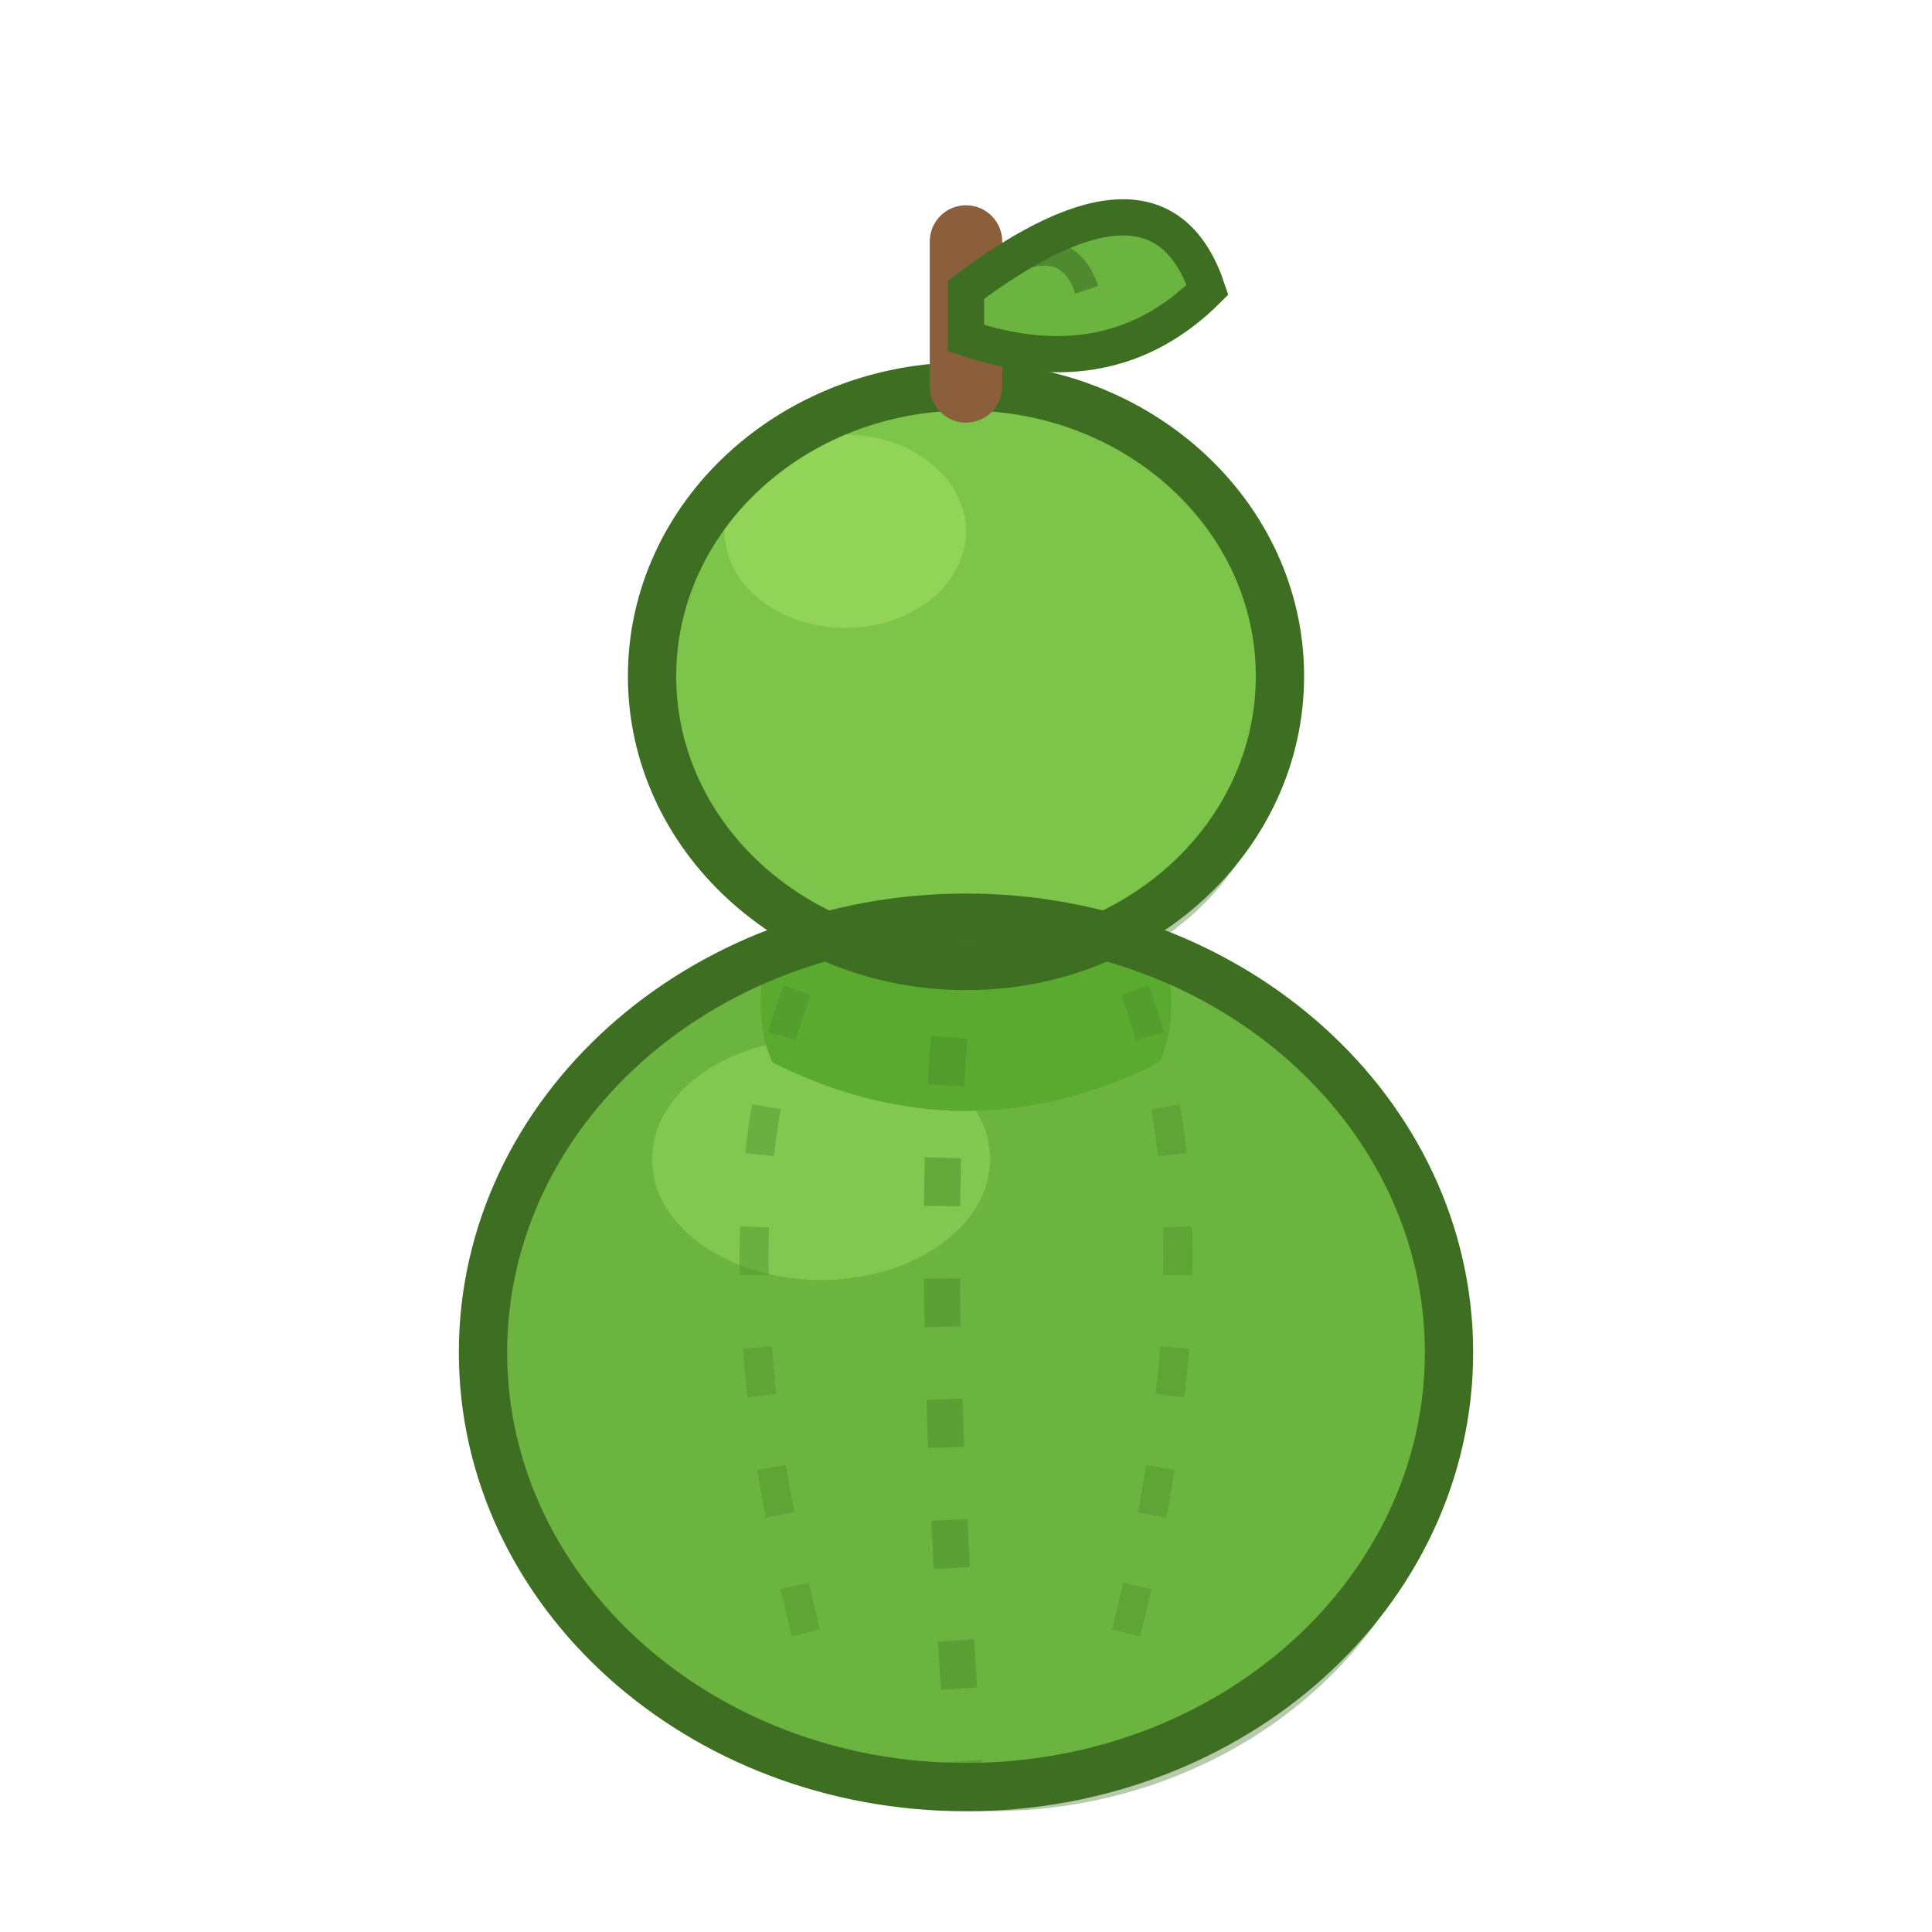
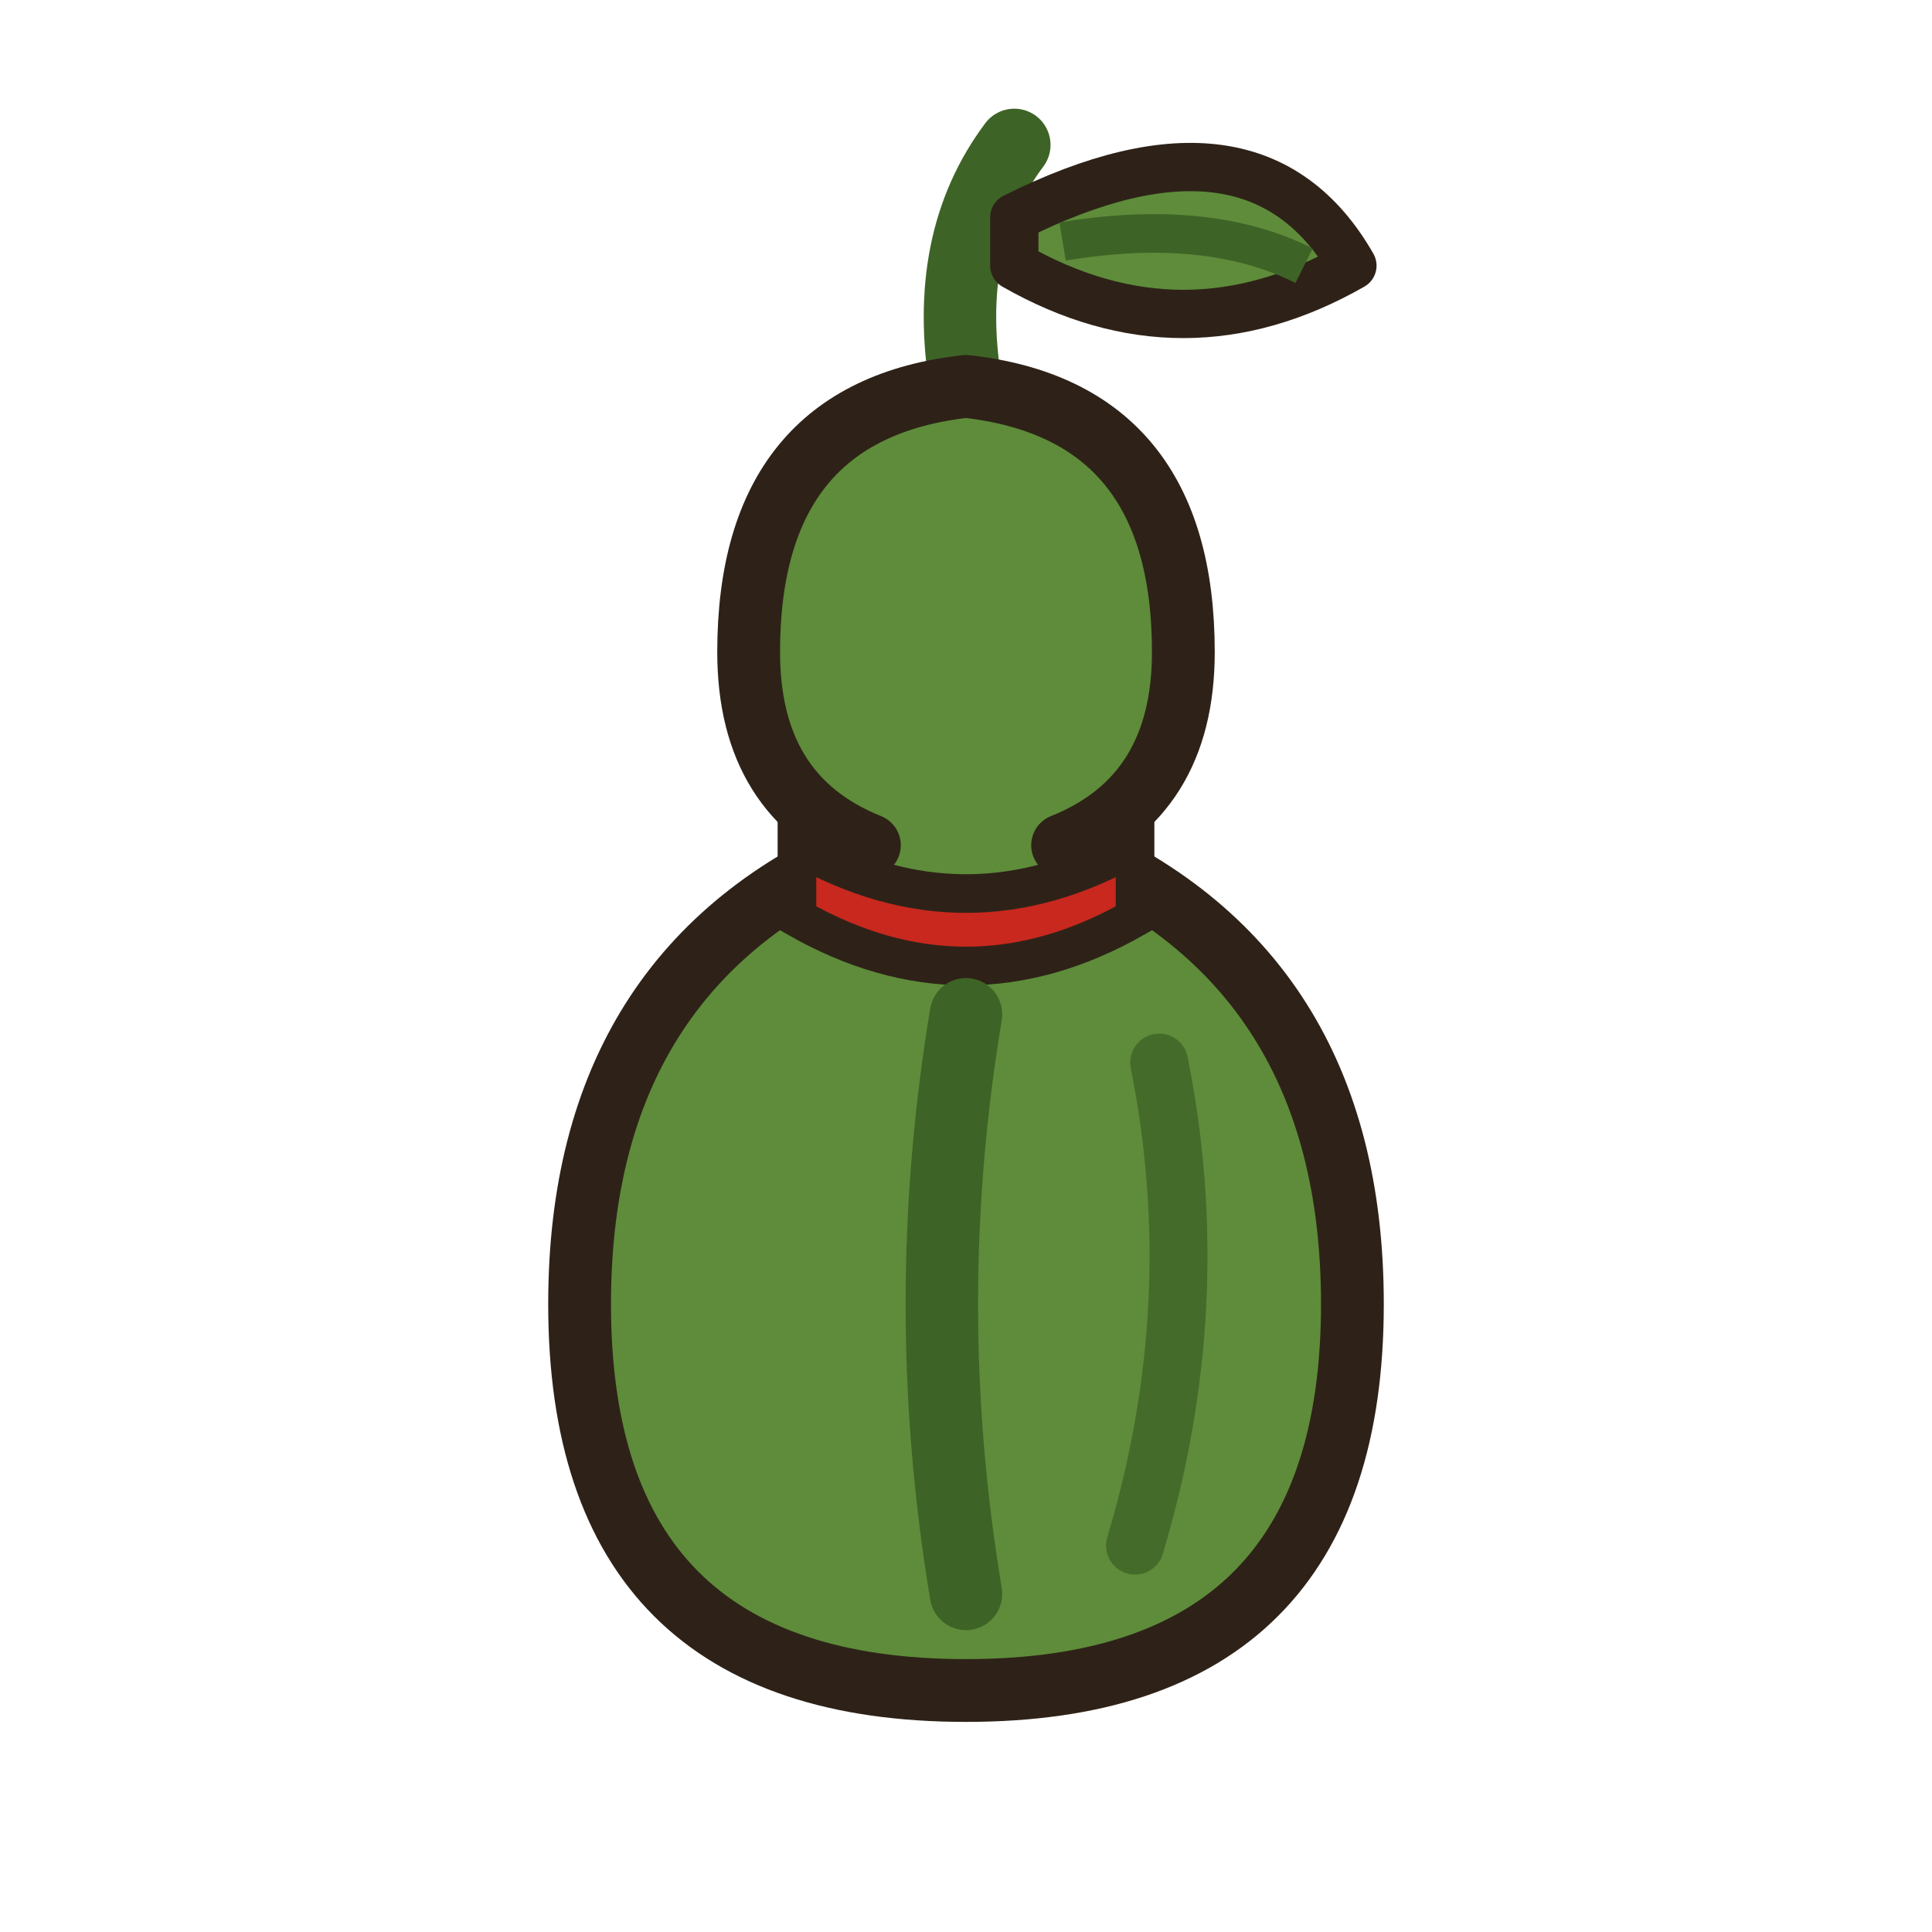
<svg xmlns="http://www.w3.org/2000/svg" viewBox="0 0 80 80">
-   <ellipse cx="41" cy="58" rx="19" ry="17" fill="#4a7c2f" opacity="0.4" />
-   <ellipse cx="40" cy="56" rx="20" ry="18" fill="#6cb440" />
-   <ellipse cx="34" cy="48" rx="7" ry="5" fill="#8fd45a" opacity="0.6" />
-   <ellipse cx="41" cy="30" rx="12" ry="11" fill="#4a7c2f" opacity="0.4" />
-   <ellipse cx="40" cy="28" rx="13" ry="12" fill="#7cc44a" />
-   <ellipse cx="35" cy="22" rx="5" ry="4" fill="#a0e060" opacity="0.6" />
-   <path d="M32,38 Q31,42 32,44 Q36,46 40,46 Q44,46 48,44 Q49,42 48,38" fill="#5aaa30" />
-   <path d="M40,38 Q38,47 40,74" stroke="#4a8c2a" stroke-width="1.5" fill="none" opacity="0.5" stroke-dasharray="2,3" />
-   <path d="M33,41 Q29,52 34,70" stroke="#4a8c2a" stroke-width="1.2" fill="none" opacity="0.4" stroke-dasharray="2,3" />
-   <path d="M47,41 Q51,52 46,70" stroke="#4a8c2a" stroke-width="1.2" fill="none" opacity="0.4" stroke-dasharray="2,3" />
-   <ellipse cx="40" cy="56" rx="20" ry="18" fill="none" stroke="#3d6e22" stroke-width="2" />
-   <ellipse cx="40" cy="28" rx="13" ry="12" fill="none" stroke="#3d6e22" stroke-width="2" />
-   <line x1="40" y1="16" x2="40" y2="10" stroke="#8B5E3C" stroke-width="3" stroke-linecap="round" />
-   <path d="M40,12 Q48,6 50,12 Q46,16 40,14 Z" fill="#6cb440" stroke="#3d6e22" stroke-width="1.5" />
-   <path d="M40,12 Q44,9 45,12" stroke="#3d6e22" stroke-width="1" fill="none" opacity="0.6" />
+   <path d="M40,16 Q39,10 42,6" fill="none" stroke="#3E6326" stroke-width="3" stroke-linecap="round" />
+   <path d="M42,9 Q52,4 56,11 Q49,15 42,11 Z" fill="#5E8C3A" stroke="#2E2218" stroke-width="2" stroke-linejoin="round" />
+   <path d="M44,10 Q50,9 54,11" fill="none" stroke="#3E6326" stroke-width="1.6" />
+   <path d="M40,16            Q31,17 31,27            Q31,33 36,35            Q24,40 24,54            Q24,70 40,70            Q56,70 56,54            Q56,40 44,35            Q49,33 49,27            Q49,17 40,16 Z" fill="#5E8C3A" stroke="#2E2218" stroke-width="2.6" stroke-linejoin="round" />
+   <path d="M33,35 Q40,39 47,35 L47,38 Q40,42 33,38 Z" fill="#C8281E" stroke="#2E2218" stroke-width="1.6" />
+   <path d="M40,42 Q38,54 40,66" fill="none" stroke="#3E6326" stroke-width="3" stroke-linecap="round" />
+   <path d="M48,44 Q50,54 47,64" fill="none" stroke="#3E6326" stroke-width="2.4" stroke-linecap="round" opacity="0.8" />
</svg>
